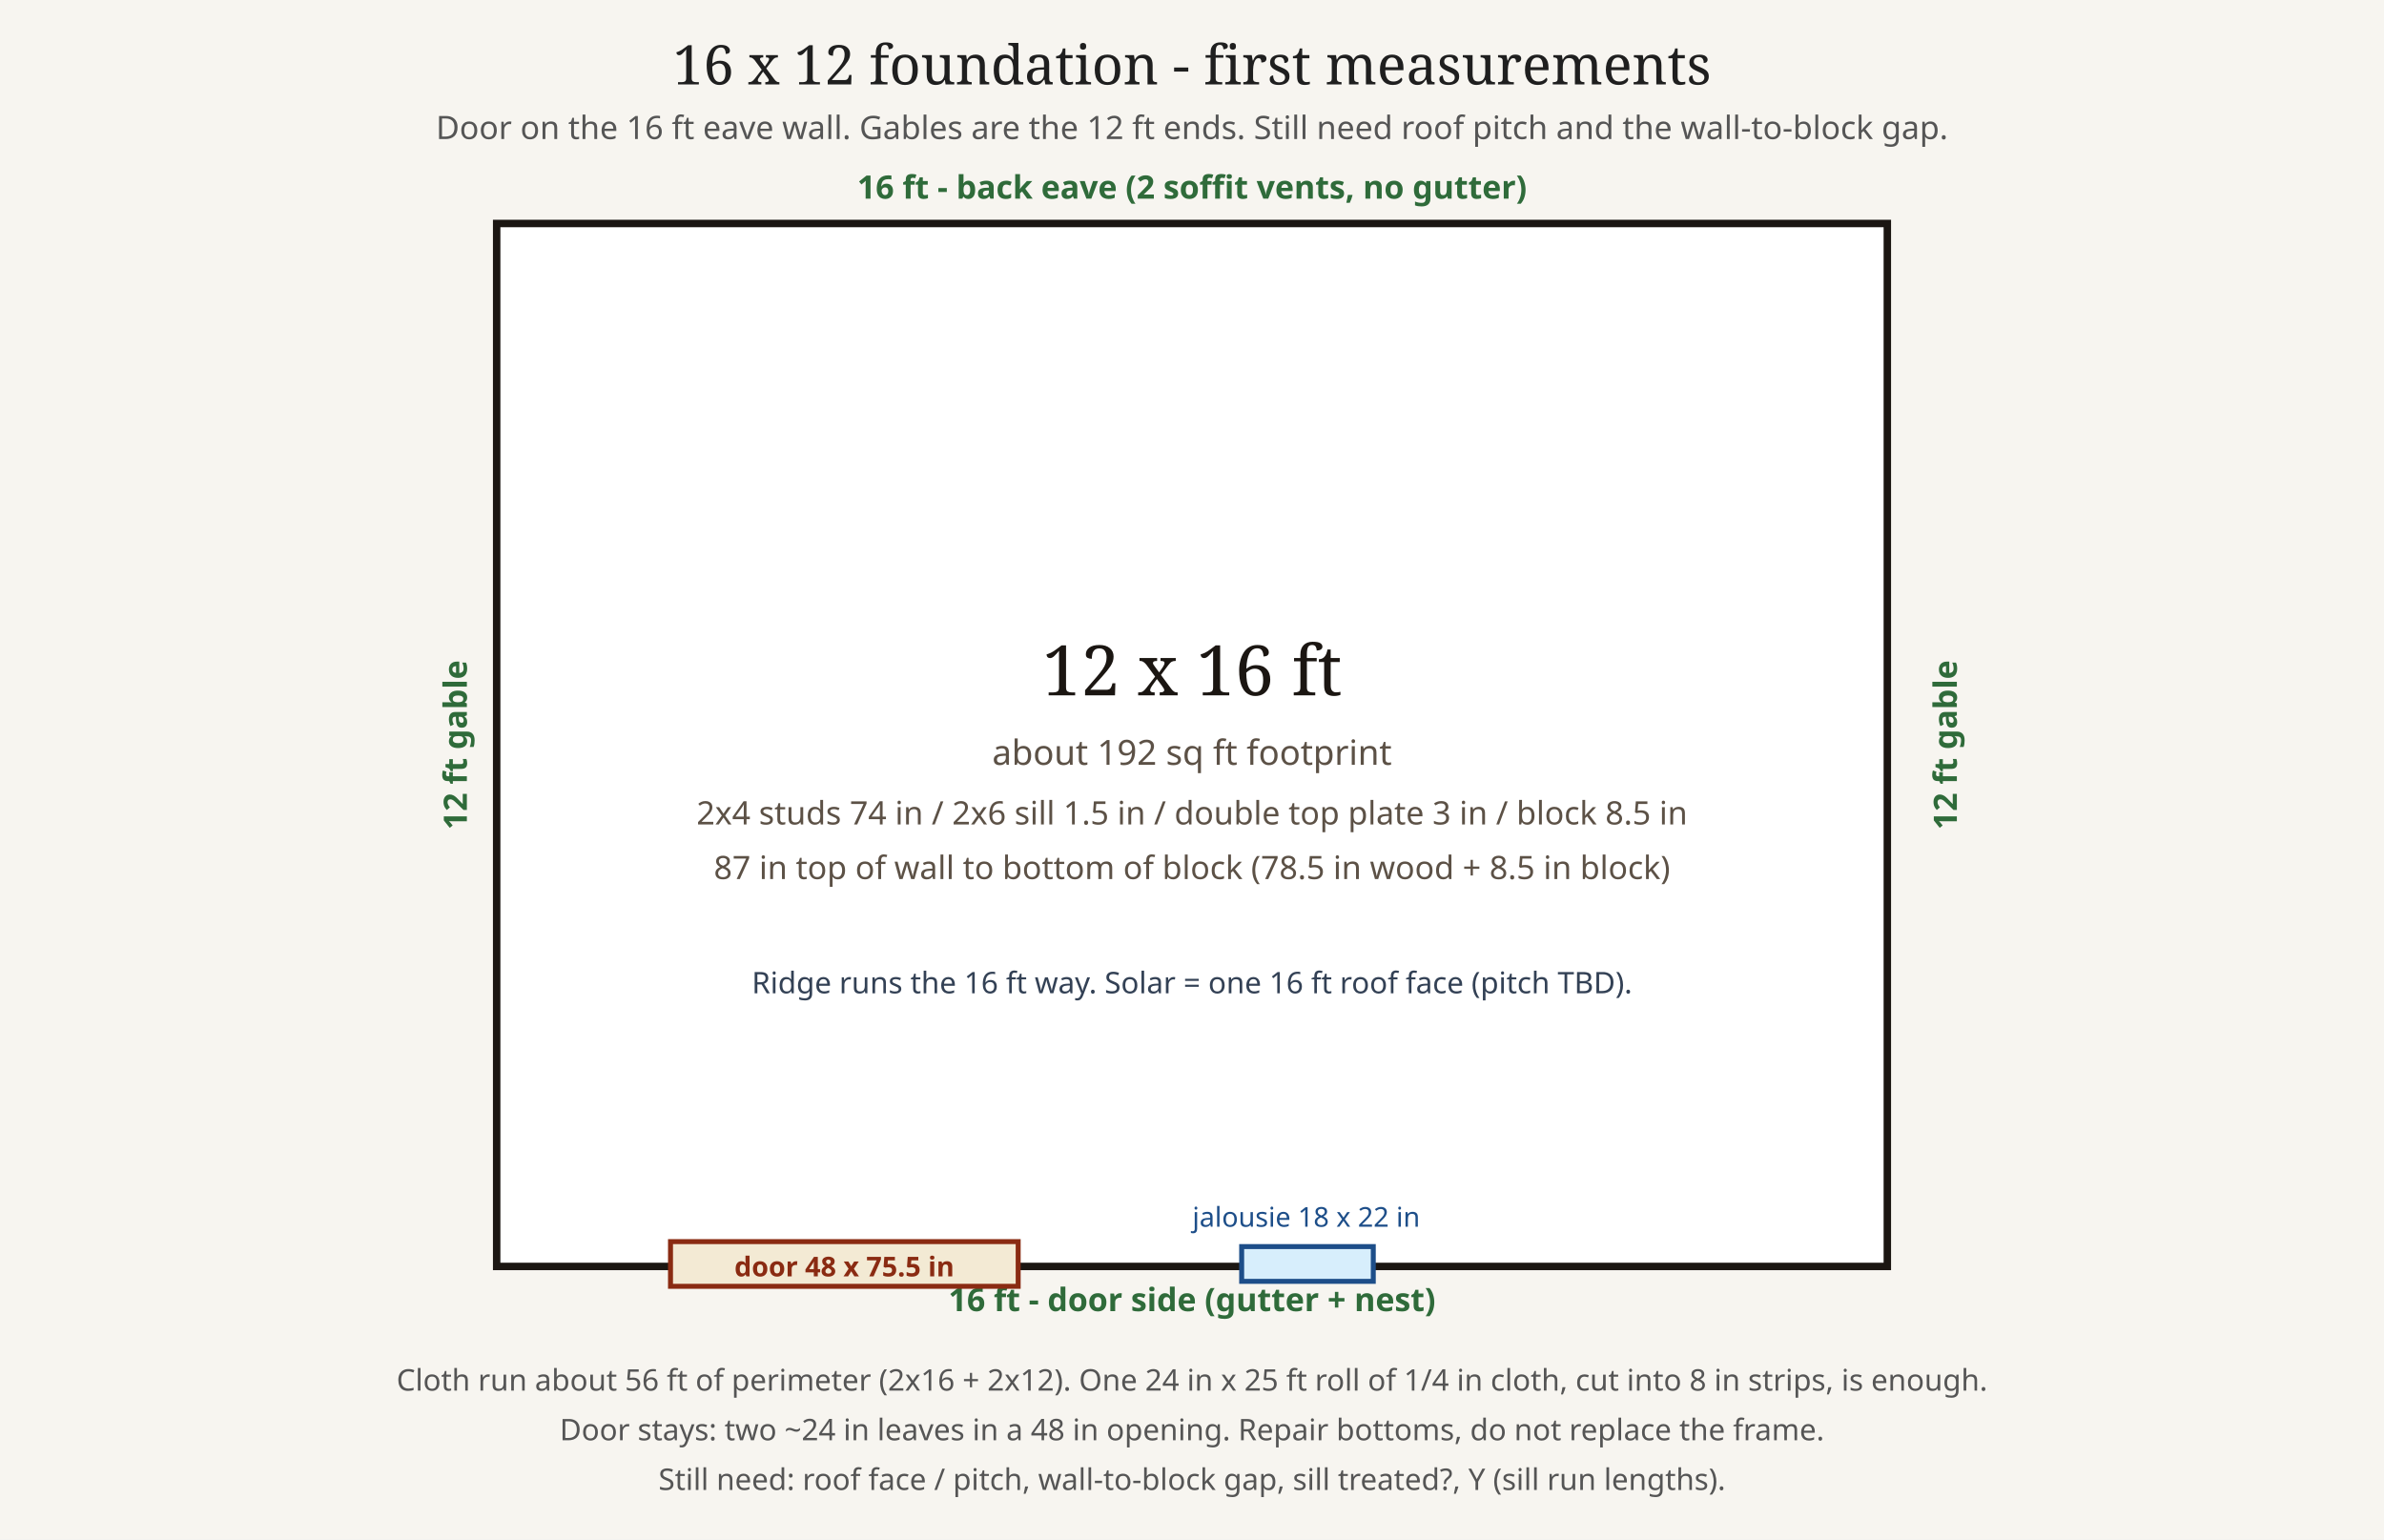
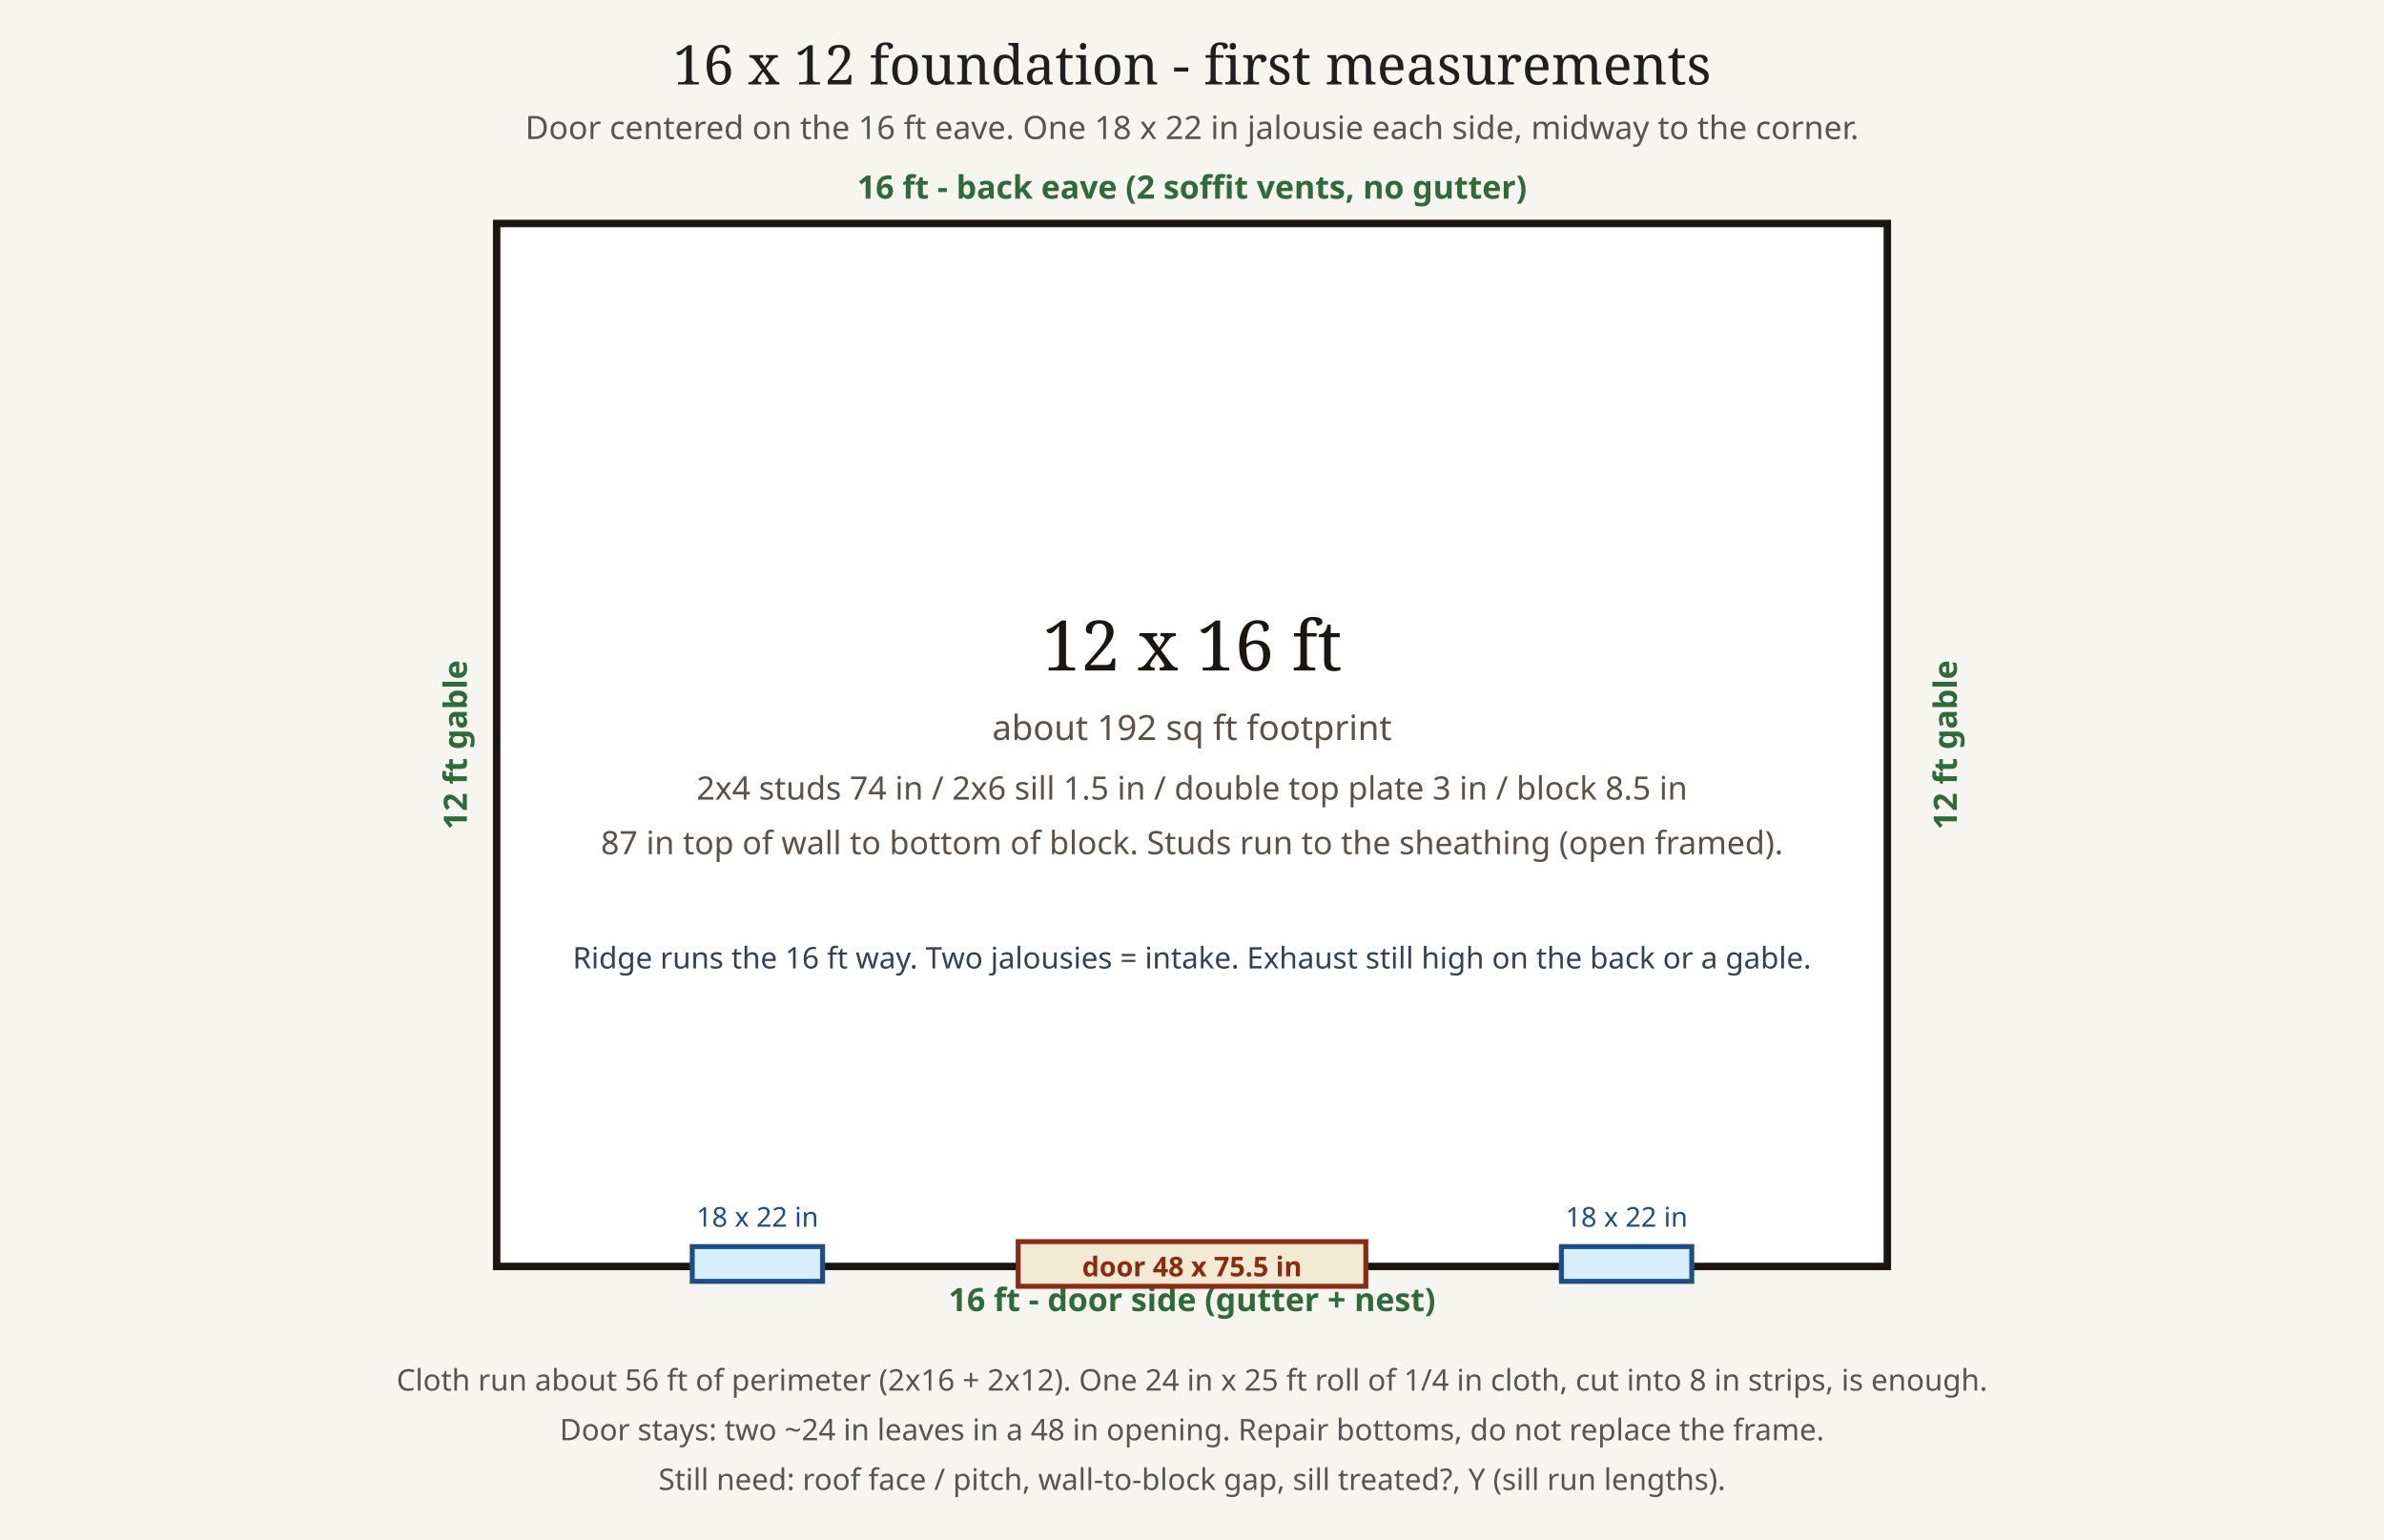
- <svg xmlns="http://www.w3.org/2000/svg" viewBox="0 0 960 620" role="img" aria-label="16 by 12 shed floor plan from measured foundation">
+ <svg xmlns="http://www.w3.org/2000/svg" viewBox="0 0 960 620" role="img" aria-label="16 by 12 shed floor plan: centered door with a jalousie on each side">
  <rect width="960" height="620" fill="#f7f5f0" />
-   <text x="480" y="34" text-anchor="middle" font-family="Georgia, serif" font-size="22" fill="#1f1f1f">16 x 12 foundation  -  first measurements</text>
-   <text x="480" y="56" text-anchor="middle" font-family="system-ui, sans-serif" font-size="13" fill="#555">Door on the 16 ft eave wall. Gables are the 12 ft ends. Still need roof pitch and the wall-to-block gap.</text>
+   <text x="480" y="34" text-anchor="middle" font-family="Georgia, serif" font-size="22" fill="#1f1f1f">16 x 12 foundation - first measurements</text>
+   <text x="480" y="56" text-anchor="middle" font-family="system-ui, sans-serif" font-size="13" fill="#555">Door centered on the 16 ft eave. One 18 x 22 in jalousie each side, midway to the corner.</text>
  <rect x="200" y="90" width="560" height="420" fill="#fff" stroke="#1b1612" stroke-width="3" />
-   <text x="480" y="80" text-anchor="middle" font-family="system-ui, sans-serif" font-size="13" font-weight="700" fill="#2f6b3a">16 ft  -  back eave (2 soffit vents, no gutter)</text>
-   <text x="480" y="528" text-anchor="middle" font-family="system-ui, sans-serif" font-size="13" font-weight="700" fill="#2f6b3a">16 ft  -  door side (gutter + nest)</text>
+   <text x="480" y="80" text-anchor="middle" font-family="system-ui, sans-serif" font-size="13" font-weight="700" fill="#2f6b3a">16 ft - back eave (2 soffit vents, no gutter)</text>
+   <text x="480" y="528" text-anchor="middle" font-family="system-ui, sans-serif" font-size="13" font-weight="700" fill="#2f6b3a">16 ft - door side (gutter + nest)</text>
  <text x="188" y="300" text-anchor="middle" font-family="system-ui, sans-serif" font-size="13" font-weight="700" fill="#2f6b3a" transform="rotate(-90 188 300)">12 ft gable</text>
  <text x="788" y="300" text-anchor="middle" font-family="system-ui, sans-serif" font-size="13" font-weight="700" fill="#2f6b3a" transform="rotate(-90 788 300)">12 ft gable</text>
-   <rect x="270" y="500" width="140" height="18" fill="#f3ead4" stroke="#8a2b12" stroke-width="2" />
-   <text x="340" y="514" text-anchor="middle" font-family="system-ui, sans-serif" font-size="11" font-weight="700" fill="#8a2b12">door 48 x 75.5 in</text>
-   <rect x="500" y="502" width="53" height="14" fill="#d7eefc" stroke="#1d4e89" stroke-width="2" />
-   <text x="526" y="494" text-anchor="middle" font-family="system-ui, sans-serif" font-size="11" fill="#1d4e89">jalousie 18 x 22 in</text>
-   <text x="480" y="280" text-anchor="middle" font-family="Georgia, serif" font-size="28" fill="#1b1612">12 x 16 ft</text>
-   <text x="480" y="308" text-anchor="middle" font-family="system-ui, sans-serif" font-size="14" fill="#5c5146">about 192 sq ft footprint</text>
-   <text x="480" y="332" text-anchor="middle" font-family="system-ui, sans-serif" font-size="13" fill="#5c5146">2x4 studs 74 in  /  2x6 sill 1.5 in  /  double top plate 3 in  /  block 8.5 in</text>
-   <text x="480" y="354" text-anchor="middle" font-family="system-ui, sans-serif" font-size="13" fill="#5c5146">87 in top of wall to bottom of block (78.5 in wood + 8.5 in block)</text>
-   <text x="480" y="400" text-anchor="middle" font-family="system-ui, sans-serif" font-size="12" fill="#334155">Ridge runs the 16 ft way. Solar = one 16 ft roof face (pitch TBD).</text>
+   <rect x="410" y="500" width="140" height="18" fill="#f3ead4" stroke="#8a2b12" stroke-width="2" />
+   <text x="480" y="514" text-anchor="middle" font-family="system-ui, sans-serif" font-size="11" font-weight="700" fill="#8a2b12">door 48 x 75.5 in</text>
+   <rect x="278.75" y="502" width="52.5" height="14" fill="#d7eefc" stroke="#1d4e89" stroke-width="2" />
+   <text x="305" y="494" text-anchor="middle" font-family="system-ui, sans-serif" font-size="11" fill="#1d4e89">18 x 22 in</text>
+   <rect x="628.75" y="502" width="52.5" height="14" fill="#d7eefc" stroke="#1d4e89" stroke-width="2" />
+   <text x="655" y="494" text-anchor="middle" font-family="system-ui, sans-serif" font-size="11" fill="#1d4e89">18 x 22 in</text>
+   <text x="480" y="270" text-anchor="middle" font-family="Georgia, serif" font-size="28" fill="#1b1612">12 x 16 ft</text>
+   <text x="480" y="298" text-anchor="middle" font-family="system-ui, sans-serif" font-size="14" fill="#5c5146">about 192 sq ft footprint</text>
+   <text x="480" y="322" text-anchor="middle" font-family="system-ui, sans-serif" font-size="13" fill="#5c5146">2x4 studs 74 in / 2x6 sill 1.5 in / double top plate 3 in / block 8.5 in</text>
+   <text x="480" y="344" text-anchor="middle" font-family="system-ui, sans-serif" font-size="13" fill="#5c5146">87 in top of wall to bottom of block. Studs run to the sheathing (open framed).</text>
+   <text x="480" y="390" text-anchor="middle" font-family="system-ui, sans-serif" font-size="12" fill="#334155">Ridge runs the 16 ft way. Two jalousies = intake. Exhaust still high on the back or a gable.</text>
  <text x="480" y="560" text-anchor="middle" font-family="system-ui, sans-serif" font-size="12" fill="#555">Cloth run about 56 ft of perimeter (2x16 + 2x12). One 24 in x 25 ft roll of 1/4 in cloth, cut into 8 in strips, is enough.</text>
  <text x="480" y="580" text-anchor="middle" font-family="system-ui, sans-serif" font-size="12" fill="#555">Door stays: two ~24 in leaves in a 48 in opening. Repair bottoms, do not replace the frame.</text>
  <text x="480" y="600" text-anchor="middle" font-family="system-ui, sans-serif" font-size="12" fill="#555">Still need: roof face / pitch, wall-to-block gap, sill treated?, Y (sill run lengths).</text>
</svg>
